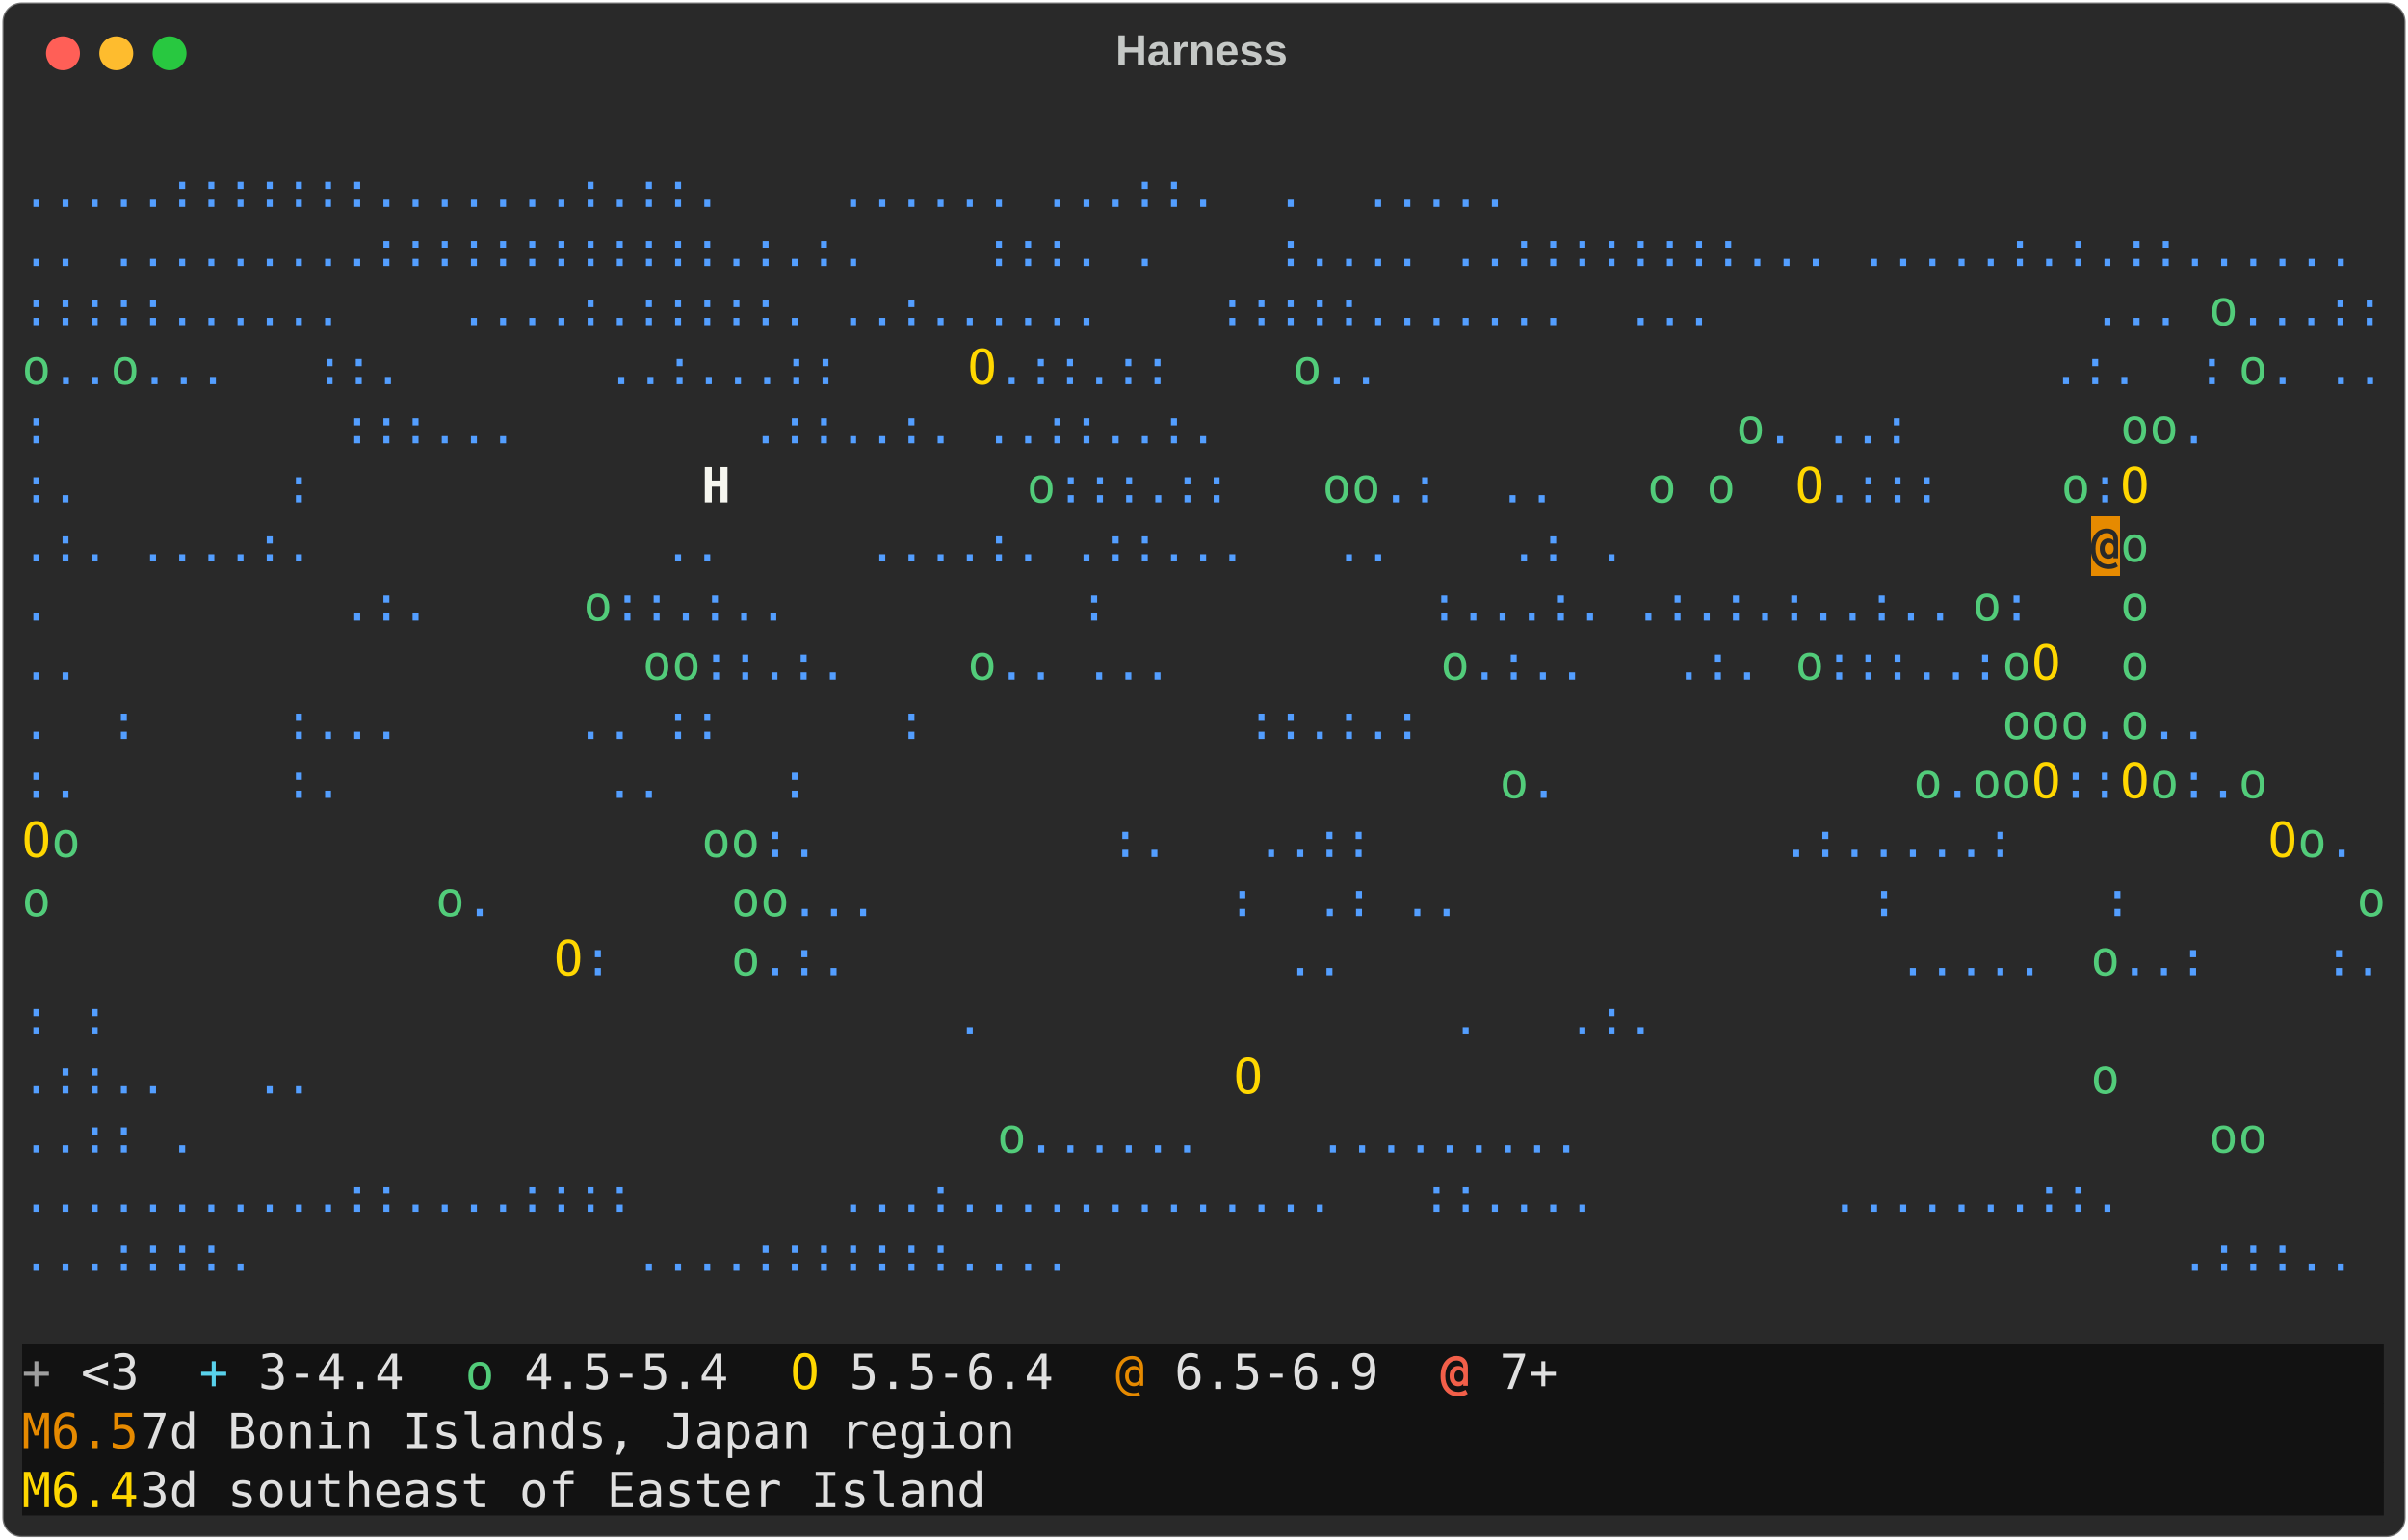
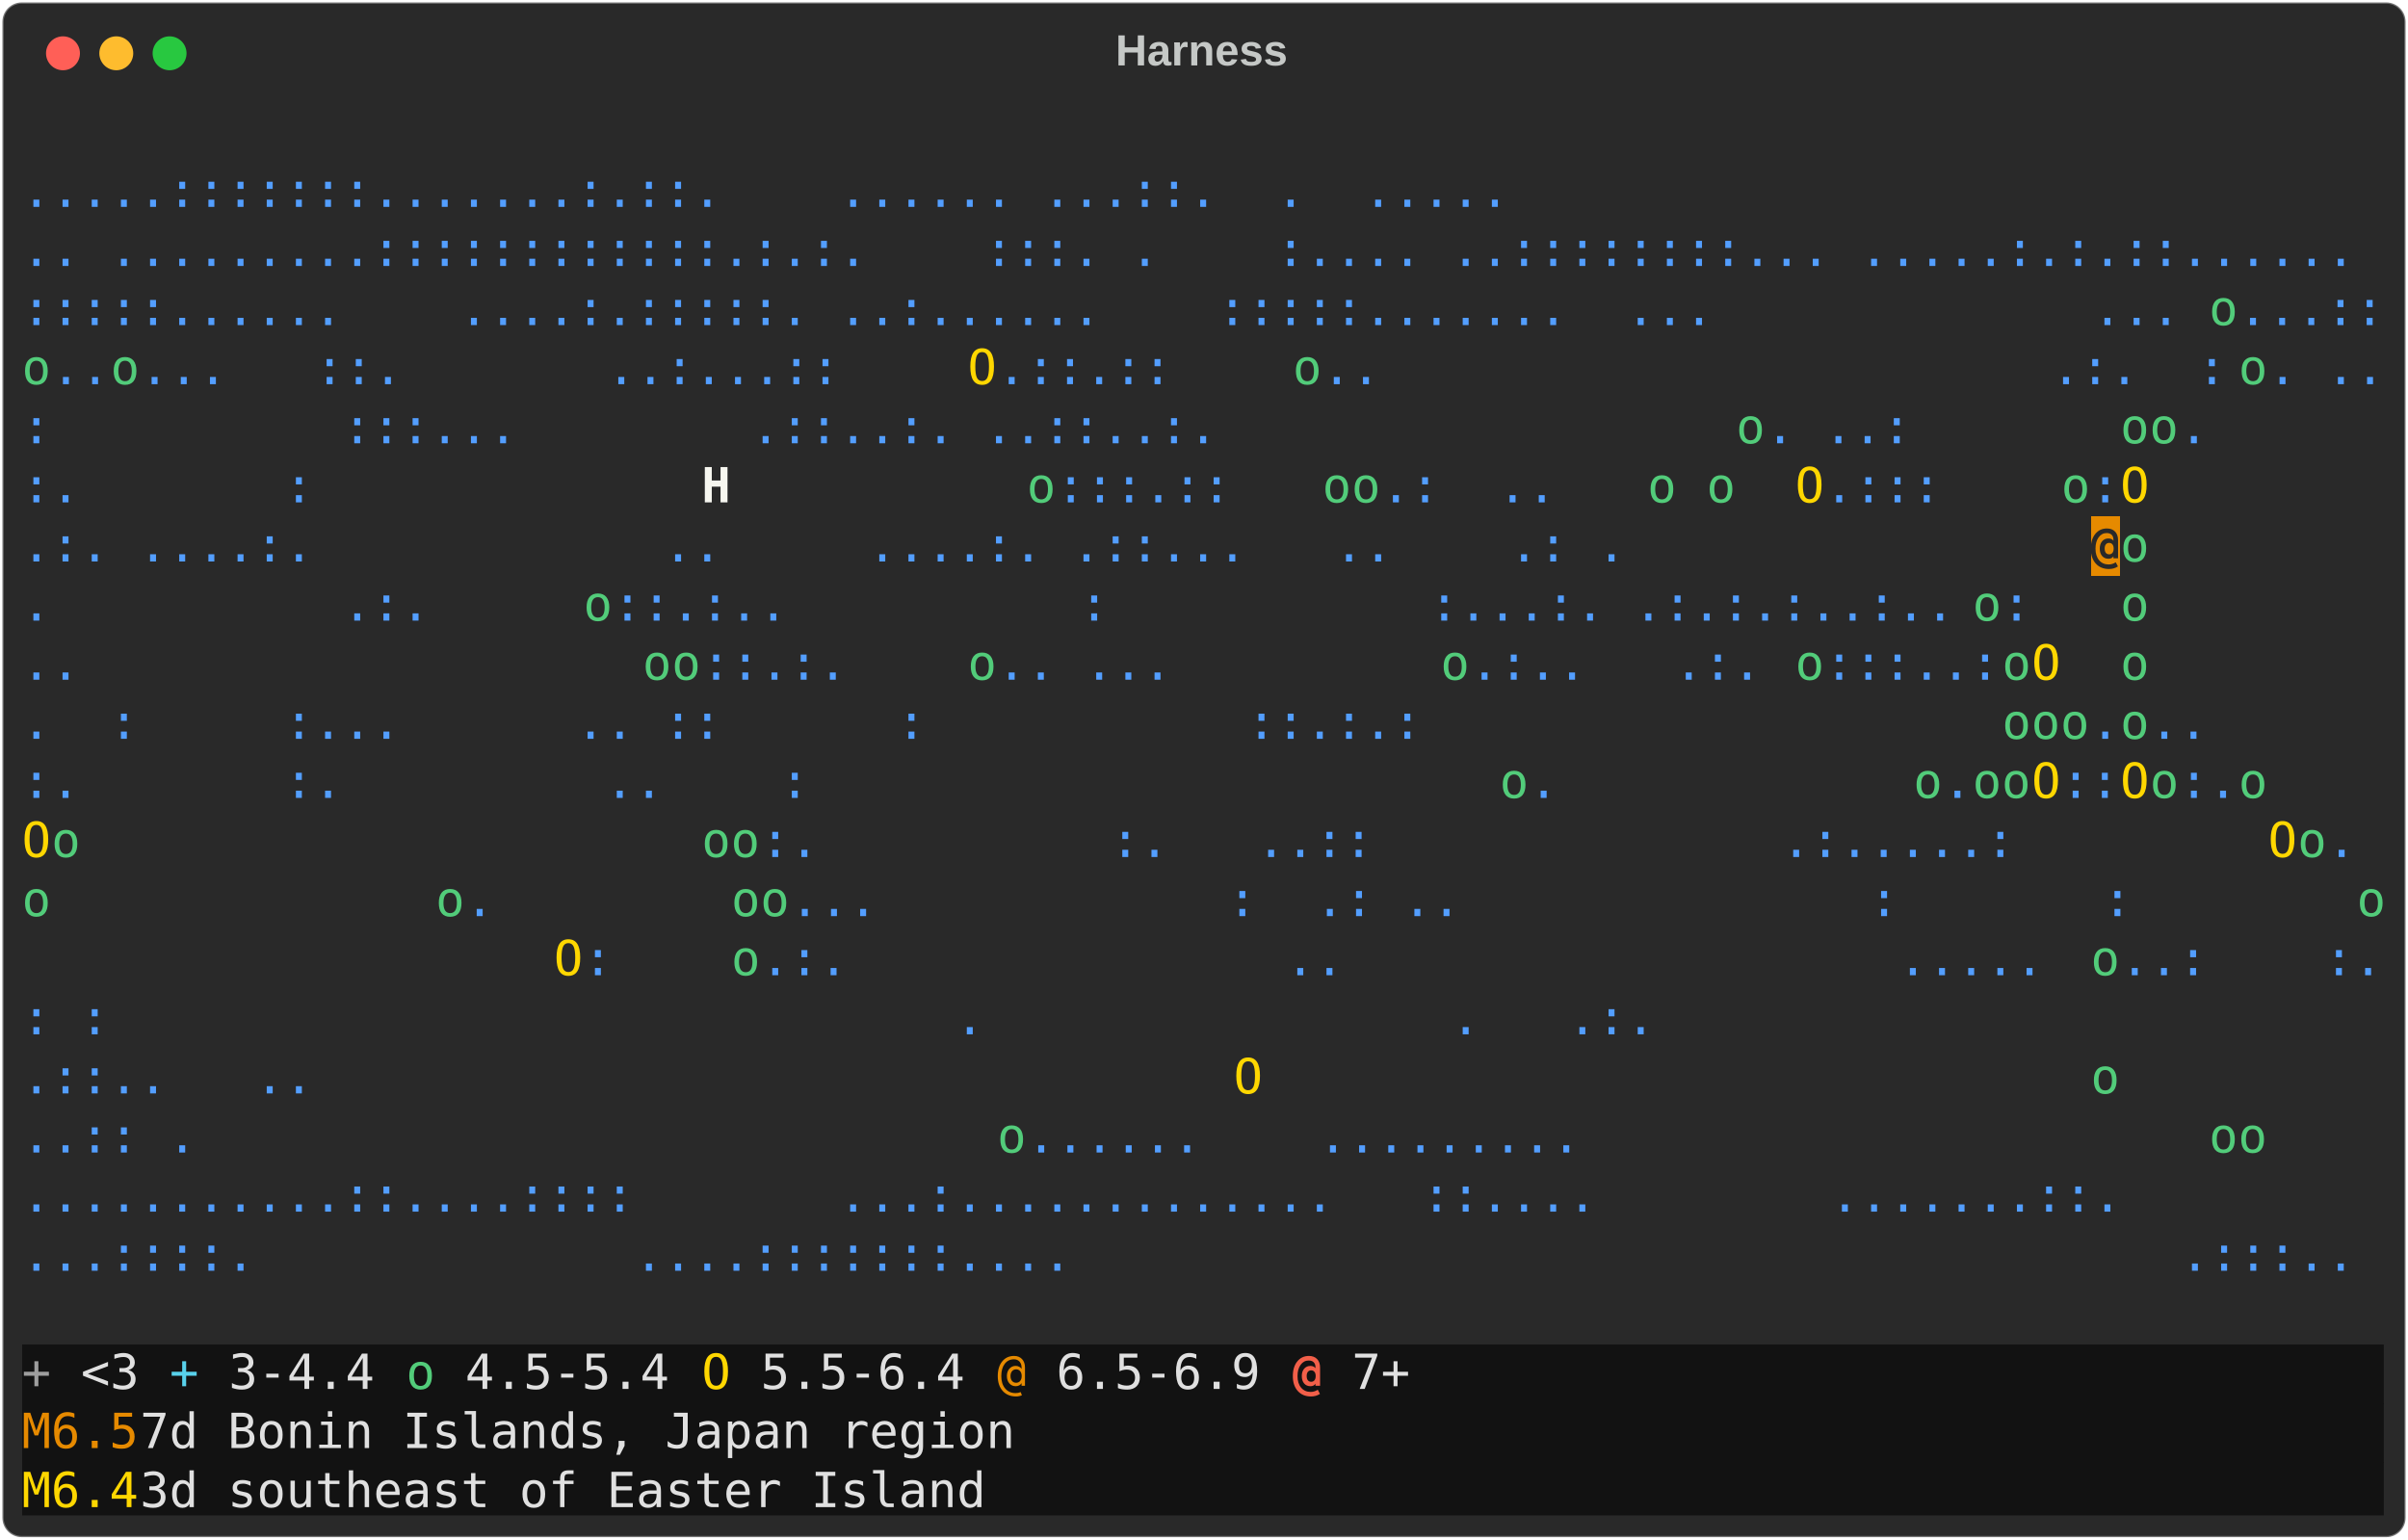
<svg xmlns="http://www.w3.org/2000/svg" class="rich-terminal" viewBox="0 0 994 635.6">
  <style>

    @font-face {
        font-family: "Fira Code";
        src: local("FiraCode-Regular"),
                url("https://cdnjs.cloudflare.com/ajax/libs/firacode/6.2.0/woff2/FiraCode-Regular.woff2") format("woff2"),
                url("https://cdnjs.cloudflare.com/ajax/libs/firacode/6.2.0/woff/FiraCode-Regular.woff") format("woff");
        font-style: normal;
        font-weight: 400;
    }
    @font-face {
        font-family: "Fira Code";
        src: local("FiraCode-Bold"),
                url("https://cdnjs.cloudflare.com/ajax/libs/firacode/6.2.0/woff2/FiraCode-Bold.woff2") format("woff2"),
                url("https://cdnjs.cloudflare.com/ajax/libs/firacode/6.2.0/woff/FiraCode-Bold.woff") format("woff");
        font-style: bold;
        font-weight: 700;
    }

    .terminal-matrix {
        font-family: Fira Code, monospace;
        font-size: 20px;
        line-height: 24.4px;
        font-variant-east-asian: full-width;
    }

    .terminal-title {
        font-size: 18px;
        font-weight: bold;
        font-family: arial;
    }

    .terminal-r1 { fill: #539eff }
.terminal-r2 { fill: #c5c8c6 }
.terminal-r3 { fill: #52cc7a }
.terminal-r4 { fill: #ffd700 }
.terminal-r5 { fill: #f6f6ef;font-weight: bold }
.terminal-r6 { fill: #292929;font-weight: bold }
.terminal-r7 { fill: #9e9e9e }
.terminal-r8 { fill: #e0e0e0 }
.terminal-r9 { fill: #58d1eb }
.terminal-r10 { fill: #e68a00 }
.terminal-r11 { fill: #f25f49;font-weight: bold }
    </style>
  <defs>
    <clipPath id="terminal-clip-terminal">
      <rect x="0" y="0" width="975.0" height="584.6" />
    </clipPath>
    <clipPath id="terminal-line-0">
      <rect x="0" y="1.5" width="976" height="24.65" />
    </clipPath>
    <clipPath id="terminal-line-1">
      <rect x="0" y="25.9" width="976" height="24.65" />
    </clipPath>
    <clipPath id="terminal-line-2">
      <rect x="0" y="50.3" width="976" height="24.65" />
    </clipPath>
    <clipPath id="terminal-line-3">
      <rect x="0" y="74.7" width="976" height="24.65" />
    </clipPath>
    <clipPath id="terminal-line-4">
      <rect x="0" y="99.1" width="976" height="24.65" />
    </clipPath>
    <clipPath id="terminal-line-5">
      <rect x="0" y="123.5" width="976" height="24.65" />
    </clipPath>
    <clipPath id="terminal-line-6">
      <rect x="0" y="147.9" width="976" height="24.65" />
    </clipPath>
    <clipPath id="terminal-line-7">
      <rect x="0" y="172.3" width="976" height="24.65" />
    </clipPath>
    <clipPath id="terminal-line-8">
      <rect x="0" y="196.7" width="976" height="24.65" />
    </clipPath>
    <clipPath id="terminal-line-9">
      <rect x="0" y="221.1" width="976" height="24.65" />
    </clipPath>
    <clipPath id="terminal-line-10">
      <rect x="0" y="245.5" width="976" height="24.65" />
    </clipPath>
    <clipPath id="terminal-line-11">
      <rect x="0" y="269.9" width="976" height="24.65" />
    </clipPath>
    <clipPath id="terminal-line-12">
      <rect x="0" y="294.3" width="976" height="24.65" />
    </clipPath>
    <clipPath id="terminal-line-13">
      <rect x="0" y="318.7" width="976" height="24.65" />
    </clipPath>
    <clipPath id="terminal-line-14">
      <rect x="0" y="343.1" width="976" height="24.65" />
    </clipPath>
    <clipPath id="terminal-line-15">
      <rect x="0" y="367.5" width="976" height="24.65" />
    </clipPath>
    <clipPath id="terminal-line-16">
      <rect x="0" y="391.9" width="976" height="24.65" />
    </clipPath>
    <clipPath id="terminal-line-17">
      <rect x="0" y="416.3" width="976" height="24.65" />
    </clipPath>
    <clipPath id="terminal-line-18">
      <rect x="0" y="440.7" width="976" height="24.65" />
    </clipPath>
    <clipPath id="terminal-line-19">
      <rect x="0" y="465.1" width="976" height="24.65" />
    </clipPath>
    <clipPath id="terminal-line-20">
      <rect x="0" y="489.5" width="976" height="24.65" />
    </clipPath>
    <clipPath id="terminal-line-21">
      <rect x="0" y="513.9" width="976" height="24.65" />
    </clipPath>
    <clipPath id="terminal-line-22">
      <rect x="0" y="538.3" width="976" height="24.65" />
    </clipPath>
  </defs>
  <rect fill="#292929" stroke="rgba(255,255,255,0.35)" stroke-width="1" x="1" y="1" width="992" height="633.6" rx="8" />
  <text class="terminal-title" fill="#c5c8c6" text-anchor="middle" x="496" y="27">Harness</text>
  <g transform="translate(26,22)">
    <circle cx="0" cy="0" r="7" fill="#ff5f57" />
    <circle cx="22" cy="0" r="7" fill="#febc2e" />
    <circle cx="44" cy="0" r="7" fill="#28c840" />
  </g>
  <g transform="translate(9, 41)" clip-path="url(#terminal-clip-terminal)">
    <rect fill="#e68a00" x="854" y="172.3" width="12.2" height="24.65" shape-rendering="crispEdges" />
    <rect fill="#121212" x="0" y="513.9" width="24.4" height="24.65" shape-rendering="crispEdges" />
-     <rect fill="#121212" x="24.4" y="513.9" width="48.8" height="24.65" shape-rendering="crispEdges" />
-     <rect fill="#121212" x="73.2" y="513.9" width="24.4" height="24.65" shape-rendering="crispEdges" />
-     <rect fill="#121212" x="97.6" y="513.9" width="85.4" height="24.65" shape-rendering="crispEdges" />
-     <rect fill="#121212" x="183" y="513.9" width="24.4" height="24.65" shape-rendering="crispEdges" />
-     <rect fill="#121212" x="207.4" y="513.9" width="109.8" height="24.65" shape-rendering="crispEdges" />
-     <rect fill="#121212" x="317.2" y="513.9" width="24.4" height="24.65" shape-rendering="crispEdges" />
-     <rect fill="#121212" x="341.6" y="513.9" width="109.8" height="24.65" shape-rendering="crispEdges" />
-     <rect fill="#121212" x="451.4" y="513.9" width="24.4" height="24.65" shape-rendering="crispEdges" />
-     <rect fill="#121212" x="475.8" y="513.9" width="109.8" height="24.65" shape-rendering="crispEdges" />
-     <rect fill="#121212" x="585.6" y="513.9" width="24.4" height="24.65" shape-rendering="crispEdges" />
-     <rect fill="#121212" x="610" y="513.9" width="366" height="24.65" shape-rendering="crispEdges" />
+     <rect fill="#121212" x="24.4" y="513.9" width="36.6" height="24.65" shape-rendering="crispEdges" />
+     <rect fill="#121212" x="61" y="513.9" width="24.4" height="24.65" shape-rendering="crispEdges" />
+     <rect fill="#121212" x="85.4" y="513.9" width="73.2" height="24.65" shape-rendering="crispEdges" />
+     <rect fill="#121212" x="158.6" y="513.9" width="24.4" height="24.65" shape-rendering="crispEdges" />
+     <rect fill="#121212" x="183" y="513.9" width="97.6" height="24.65" shape-rendering="crispEdges" />
+     <rect fill="#121212" x="280.6" y="513.9" width="24.4" height="24.65" shape-rendering="crispEdges" />
+     <rect fill="#121212" x="305" y="513.9" width="97.6" height="24.65" shape-rendering="crispEdges" />
+     <rect fill="#121212" x="402.6" y="513.9" width="24.4" height="24.65" shape-rendering="crispEdges" />
+     <rect fill="#121212" x="427" y="513.9" width="97.6" height="24.65" shape-rendering="crispEdges" />
+     <rect fill="#121212" x="524.6" y="513.9" width="24.4" height="24.65" shape-rendering="crispEdges" />
+     <rect fill="#121212" x="549" y="513.9" width="427" height="24.65" shape-rendering="crispEdges" />
    <rect fill="#121212" x="0" y="538.3" width="48.8" height="24.65" shape-rendering="crispEdges" />
    <rect fill="#121212" x="48.8" y="538.3" width="927.2" height="24.65" shape-rendering="crispEdges" />
    <rect fill="#121212" x="0" y="562.7" width="48.8" height="24.65" shape-rendering="crispEdges" />
    <rect fill="#121212" x="48.8" y="562.7" width="927.2" height="24.65" shape-rendering="crispEdges" />
    <g class="terminal-matrix">
      <text class="terminal-r2" x="976" y="20" textLength="12.2" clip-path="url(#terminal-line-0)">
</text>
      <text class="terminal-r1" x="0" y="44.4" textLength="976" clip-path="url(#terminal-line-1)">              .....:::::::.......:.::.    ...... ...::.  .  .....               </text>
      <text class="terminal-r2" x="976" y="44.4" textLength="12.2" clip-path="url(#terminal-line-1)">
</text>
      <text class="terminal-r1" x="0" y="68.8" textLength="976" clip-path="url(#terminal-line-2)">.. .........::::::::::::.:.:.    :::. .    :.... ..::::::::... .....:.:.::......</text>
      <text class="terminal-r2" x="976" y="68.8" textLength="12.2" clip-path="url(#terminal-line-2)">
</text>
      <text class="terminal-r1" x="0" y="93.2" textLength="902.8" clip-path="url(#terminal-line-3)">:::::......    ....:.:::::. ..:......    :::::.......  ...             ...</text>
      <text class="terminal-r3" x="902.8" y="93.2" textLength="12.2" clip-path="url(#terminal-line-3)">o</text>
      <text class="terminal-r1" x="915" y="93.2" textLength="61" clip-path="url(#terminal-line-3)">...::</text>
      <text class="terminal-r2" x="976" y="93.2" textLength="12.2" clip-path="url(#terminal-line-3)">
</text>
      <text class="terminal-r3" x="0" y="117.6" textLength="12.2" clip-path="url(#terminal-line-4)">o</text>
      <text class="terminal-r1" x="12.2" y="117.6" textLength="24.4" clip-path="url(#terminal-line-4)">..</text>
      <text class="terminal-r3" x="36.6" y="117.6" textLength="12.2" clip-path="url(#terminal-line-4)">o</text>
      <text class="terminal-r1" x="48.8" y="117.6" textLength="341.6" clip-path="url(#terminal-line-4)">...   ::.       ..:...::    </text>
      <text class="terminal-r4" x="390.4" y="117.6" textLength="12.2" clip-path="url(#terminal-line-4)">O</text>
      <text class="terminal-r1" x="402.6" y="117.6" textLength="122" clip-path="url(#terminal-line-4)">    .::.::</text>
      <text class="terminal-r3" x="524.6" y="117.6" textLength="12.2" clip-path="url(#terminal-line-4)">o</text>
      <text class="terminal-r1" x="536.8" y="117.6" textLength="378.2" clip-path="url(#terminal-line-4)">..                       .:.  :</text>
      <text class="terminal-r3" x="915" y="117.6" textLength="12.2" clip-path="url(#terminal-line-4)">o</text>
      <text class="terminal-r1" x="927.2" y="117.6" textLength="48.8" clip-path="url(#terminal-line-4)">. ..</text>
      <text class="terminal-r2" x="976" y="117.6" textLength="12.2" clip-path="url(#terminal-line-4)">
</text>
      <text class="terminal-r1" x="0" y="142" textLength="707.6" clip-path="url(#terminal-line-5)">            :          :::...        .::..:. ..::..:.     </text>
      <text class="terminal-r3" x="707.6" y="142" textLength="12.2" clip-path="url(#terminal-line-5)">o</text>
      <text class="terminal-r1" x="719.8" y="142" textLength="146.4" clip-path="url(#terminal-line-5)">       . ..:</text>
      <text class="terminal-r3" x="866.2" y="142" textLength="24.4" clip-path="url(#terminal-line-5)">oo</text>
      <text class="terminal-r1" x="890.6" y="142" textLength="85.4" clip-path="url(#terminal-line-5)">.      </text>
      <text class="terminal-r2" x="976" y="142" textLength="12.2" clip-path="url(#terminal-line-5)">
</text>
      <text class="terminal-r1" x="0" y="166.4" textLength="280.6" clip-path="url(#terminal-line-6)">             :.       :</text>
      <text class="terminal-r5" x="280.6" y="166.4" textLength="12.2" clip-path="url(#terminal-line-6)">H</text>
      <text class="terminal-r3" x="414.8" y="166.4" textLength="12.2" clip-path="url(#terminal-line-6)">o</text>
      <text class="terminal-r1" x="427" y="166.4" textLength="109.8" clip-path="url(#terminal-line-6)">   :::.::</text>
      <text class="terminal-r3" x="536.8" y="166.4" textLength="24.4" clip-path="url(#terminal-line-6)">oo</text>
      <text class="terminal-r1" x="561.2" y="166.4" textLength="109.8" clip-path="url(#terminal-line-6)">.:  ..   </text>
      <text class="terminal-r3" x="671" y="166.4" textLength="12.2" clip-path="url(#terminal-line-6)">o</text>
      <text class="terminal-r3" x="695.4" y="166.4" textLength="12.2" clip-path="url(#terminal-line-6)">o</text>
      <text class="terminal-r4" x="732" y="166.4" textLength="12.2" clip-path="url(#terminal-line-6)">O</text>
      <text class="terminal-r1" x="744.2" y="166.4" textLength="97.6" clip-path="url(#terminal-line-6)">    .:::</text>
      <text class="terminal-r3" x="841.8" y="166.4" textLength="12.2" clip-path="url(#terminal-line-6)">o</text>
      <text class="terminal-r1" x="854" y="166.4" textLength="12.2" clip-path="url(#terminal-line-6)">:</text>
      <text class="terminal-r4" x="866.2" y="166.4" textLength="12.2" clip-path="url(#terminal-line-6)">O</text>
      <text class="terminal-r2" x="976" y="166.4" textLength="12.2" clip-path="url(#terminal-line-6)">
</text>
      <text class="terminal-r1" x="0" y="190.8" textLength="854" clip-path="url(#terminal-line-7)">              .:. ....:.            ..     ....:. .::...   ..    .: . </text>
      <text class="terminal-r6" x="854" y="190.8" textLength="12.2" clip-path="url(#terminal-line-7)">@</text>
      <text class="terminal-r3" x="866.2" y="190.8" textLength="12.2" clip-path="url(#terminal-line-7)">o</text>
      <text class="terminal-r2" x="976" y="190.8" textLength="12.2" clip-path="url(#terminal-line-7)">
</text>
      <text class="terminal-r1" x="0" y="215.2" textLength="231.8" clip-path="url(#terminal-line-8)">     .          .:.</text>
      <text class="terminal-r3" x="231.8" y="215.2" textLength="12.2" clip-path="url(#terminal-line-8)">o</text>
      <text class="terminal-r1" x="244" y="215.2" textLength="561.2" clip-path="url(#terminal-line-8)">::.:..          :           :...:. .:.:.:..:..</text>
      <text class="terminal-r3" x="805.2" y="215.2" textLength="12.2" clip-path="url(#terminal-line-8)">o</text>
      <text class="terminal-r1" x="817.4" y="215.2" textLength="48.8" clip-path="url(#terminal-line-8)">:   </text>
      <text class="terminal-r3" x="866.2" y="215.2" textLength="12.2" clip-path="url(#terminal-line-8)">o</text>
      <text class="terminal-r2" x="976" y="215.2" textLength="12.2" clip-path="url(#terminal-line-8)">
</text>
      <text class="terminal-r1" x="0" y="239.6" textLength="256.2" clip-path="url(#terminal-line-9)">                   ..</text>
      <text class="terminal-r3" x="256.2" y="239.6" textLength="24.4" clip-path="url(#terminal-line-9)">oo</text>
      <text class="terminal-r1" x="280.6" y="239.6" textLength="109.8" clip-path="url(#terminal-line-9)">::.:.    </text>
      <text class="terminal-r3" x="390.4" y="239.6" textLength="12.2" clip-path="url(#terminal-line-9)">o</text>
      <text class="terminal-r1" x="402.6" y="239.6" textLength="183" clip-path="url(#terminal-line-9)">   .. ...      </text>
      <text class="terminal-r3" x="585.6" y="239.6" textLength="12.2" clip-path="url(#terminal-line-9)">o</text>
      <text class="terminal-r1" x="597.8" y="239.6" textLength="134.2" clip-path="url(#terminal-line-9)">.:..   .:. </text>
      <text class="terminal-r3" x="732" y="239.6" textLength="12.2" clip-path="url(#terminal-line-9)">o</text>
      <text class="terminal-r1" x="744.2" y="239.6" textLength="73.2" clip-path="url(#terminal-line-9)">:::..:</text>
      <text class="terminal-r3" x="817.4" y="239.6" textLength="12.2" clip-path="url(#terminal-line-9)">o</text>
      <text class="terminal-r4" x="829.6" y="239.6" textLength="12.2" clip-path="url(#terminal-line-9)">O</text>
      <text class="terminal-r3" x="866.2" y="239.6" textLength="12.2" clip-path="url(#terminal-line-9)">o</text>
      <text class="terminal-r2" x="976" y="239.6" textLength="12.2" clip-path="url(#terminal-line-9)">
</text>
      <text class="terminal-r1" x="0" y="264" textLength="817.4" clip-path="url(#terminal-line-10)">                   .  :     :...      .. ::      :           ::.:.:</text>
      <text class="terminal-r3" x="817.4" y="264" textLength="36.6" clip-path="url(#terminal-line-10)">ooo</text>
      <text class="terminal-r1" x="854" y="264" textLength="12.2" clip-path="url(#terminal-line-10)">.</text>
      <text class="terminal-r3" x="866.2" y="264" textLength="12.2" clip-path="url(#terminal-line-10)">o</text>
      <text class="terminal-r1" x="878.4" y="264" textLength="97.6" clip-path="url(#terminal-line-10)">..      </text>
      <text class="terminal-r2" x="976" y="264" textLength="12.2" clip-path="url(#terminal-line-10)">
</text>
      <text class="terminal-r1" x="0" y="288.4" textLength="610" clip-path="url(#terminal-line-11)">                      :.       :.         ..    : </text>
      <text class="terminal-r3" x="610" y="288.4" textLength="12.2" clip-path="url(#terminal-line-11)">o</text>
      <text class="terminal-r1" x="622.2" y="288.4" textLength="158.6" clip-path="url(#terminal-line-11)">            .</text>
      <text class="terminal-r3" x="780.8" y="288.4" textLength="12.2" clip-path="url(#terminal-line-11)">o</text>
      <text class="terminal-r1" x="793" y="288.4" textLength="12.2" clip-path="url(#terminal-line-11)">.</text>
      <text class="terminal-r3" x="805.2" y="288.4" textLength="24.4" clip-path="url(#terminal-line-11)">oo</text>
      <text class="terminal-r4" x="829.6" y="288.4" textLength="12.2" clip-path="url(#terminal-line-11)">O</text>
      <text class="terminal-r1" x="841.8" y="288.4" textLength="24.4" clip-path="url(#terminal-line-11)">::</text>
      <text class="terminal-r4" x="866.2" y="288.4" textLength="12.2" clip-path="url(#terminal-line-11)">O</text>
      <text class="terminal-r3" x="878.4" y="288.4" textLength="12.2" clip-path="url(#terminal-line-11)">o</text>
      <text class="terminal-r1" x="890.6" y="288.4" textLength="24.4" clip-path="url(#terminal-line-11)">:.</text>
      <text class="terminal-r3" x="915" y="288.4" textLength="12.2" clip-path="url(#terminal-line-11)">o</text>
      <text class="terminal-r2" x="976" y="288.4" textLength="12.2" clip-path="url(#terminal-line-11)">
</text>
      <text class="terminal-r4" x="0" y="312.8" textLength="12.2" clip-path="url(#terminal-line-12)">O</text>
      <text class="terminal-r3" x="12.2" y="312.8" textLength="12.2" clip-path="url(#terminal-line-12)">o</text>
      <text class="terminal-r3" x="280.6" y="312.8" textLength="24.4" clip-path="url(#terminal-line-12)">oo</text>
      <text class="terminal-r1" x="305" y="312.8" textLength="622.2" clip-path="url(#terminal-line-12)">     :.          :.   ..::              .:.....:   </text>
      <text class="terminal-r4" x="927.2" y="312.8" textLength="12.2" clip-path="url(#terminal-line-12)">O</text>
      <text class="terminal-r3" x="939.4" y="312.8" textLength="12.2" clip-path="url(#terminal-line-12)">o</text>
      <text class="terminal-r1" x="951.6" y="312.8" textLength="24.4" clip-path="url(#terminal-line-12)"> .</text>
      <text class="terminal-r2" x="976" y="312.8" textLength="12.2" clip-path="url(#terminal-line-12)">
</text>
      <text class="terminal-r3" x="0" y="337.2" textLength="12.2" clip-path="url(#terminal-line-13)">o</text>
      <text class="terminal-r3" x="170.8" y="337.2" textLength="12.2" clip-path="url(#terminal-line-13)">o</text>
      <text class="terminal-r1" x="183" y="337.2" textLength="109.8" clip-path="url(#terminal-line-13)">        .</text>
      <text class="terminal-r3" x="292.8" y="337.2" textLength="24.4" clip-path="url(#terminal-line-13)">oo</text>
      <text class="terminal-r1" x="317.2" y="337.2" textLength="646.6" clip-path="url(#terminal-line-13)">  ...            :  .: ..              :       :     </text>
      <text class="terminal-r3" x="963.8" y="337.2" textLength="12.2" clip-path="url(#terminal-line-13)">o</text>
      <text class="terminal-r2" x="976" y="337.2" textLength="12.2" clip-path="url(#terminal-line-13)">
</text>
      <text class="terminal-r4" x="219.6" y="361.6" textLength="12.2" clip-path="url(#terminal-line-14)">O</text>
      <text class="terminal-r1" x="231.8" y="361.6" textLength="61" clip-path="url(#terminal-line-14)">    :</text>
      <text class="terminal-r3" x="292.8" y="361.6" textLength="12.2" clip-path="url(#terminal-line-14)">o</text>
      <text class="terminal-r1" x="305" y="361.6" textLength="549" clip-path="url(#terminal-line-14)"> .:.               ..                   .....</text>
      <text class="terminal-r3" x="854" y="361.6" textLength="12.2" clip-path="url(#terminal-line-14)">o</text>
      <text class="terminal-r1" x="866.2" y="361.6" textLength="109.8" clip-path="url(#terminal-line-14)">..:    :.</text>
      <text class="terminal-r2" x="976" y="361.6" textLength="12.2" clip-path="url(#terminal-line-14)">
</text>
      <text class="terminal-r1" x="0" y="386" textLength="976" clip-path="url(#terminal-line-15)">                       : :                             .                .   .:. </text>
      <text class="terminal-r2" x="976" y="386" textLength="12.2" clip-path="url(#terminal-line-15)">
</text>
      <text class="terminal-r1" x="0" y="410.4" textLength="500.2" clip-path="url(#terminal-line-16)">                       .::..   ..        </text>
      <text class="terminal-r4" x="500.2" y="410.4" textLength="12.2" clip-path="url(#terminal-line-16)">O</text>
      <text class="terminal-r3" x="854" y="410.4" textLength="12.2" clip-path="url(#terminal-line-16)">o</text>
      <text class="terminal-r2" x="976" y="410.4" textLength="12.2" clip-path="url(#terminal-line-16)">
</text>
      <text class="terminal-r1" x="0" y="434.8" textLength="402.6" clip-path="url(#terminal-line-17)">                        ..:: .   </text>
      <text class="terminal-r3" x="402.6" y="434.8" textLength="12.2" clip-path="url(#terminal-line-17)">o</text>
      <text class="terminal-r1" x="414.8" y="434.8" textLength="488" clip-path="url(#terminal-line-17)">                ......    .........     </text>
      <text class="terminal-r3" x="902.8" y="434.8" textLength="24.4" clip-path="url(#terminal-line-17)">oo</text>
      <text class="terminal-r2" x="976" y="434.8" textLength="12.2" clip-path="url(#terminal-line-17)">
</text>
      <text class="terminal-r1" x="0" y="459.2" textLength="976" clip-path="url(#terminal-line-18)">      ...........::....::::       ...:.............   ::....        .......::.  </text>
      <text class="terminal-r2" x="976" y="459.2" textLength="12.2" clip-path="url(#terminal-line-18)">
</text>
      <text class="terminal-r1" x="0" y="483.6" textLength="976" clip-path="url(#terminal-line-19)">...::::.             ....:::::::....                                      .:::..</text>
      <text class="terminal-r2" x="976" y="483.6" textLength="12.2" clip-path="url(#terminal-line-19)">
</text>
      <text class="terminal-r2" x="976" y="508" textLength="12.2" clip-path="url(#terminal-line-20)">
</text>
      <text class="terminal-r7" x="0" y="532.4" textLength="24.4" clip-path="url(#terminal-line-21)">+ </text>
-       <text class="terminal-r8" x="24.4" y="532.4" textLength="48.8" clip-path="url(#terminal-line-21)">&lt;3  </text>
-       <text class="terminal-r9" x="73.2" y="532.4" textLength="24.4" clip-path="url(#terminal-line-21)">+ </text>
-       <text class="terminal-r8" x="97.6" y="532.4" textLength="85.4" clip-path="url(#terminal-line-21)">3-4.4  </text>
-       <text class="terminal-r3" x="183" y="532.4" textLength="24.4" clip-path="url(#terminal-line-21)">o </text>
-       <text class="terminal-r8" x="207.4" y="532.4" textLength="109.8" clip-path="url(#terminal-line-21)">4.5-5.4  </text>
-       <text class="terminal-r4" x="317.2" y="532.4" textLength="24.4" clip-path="url(#terminal-line-21)">O </text>
-       <text class="terminal-r8" x="341.6" y="532.4" textLength="109.8" clip-path="url(#terminal-line-21)">5.5-6.4  </text>
-       <text class="terminal-r10" x="451.4" y="532.4" textLength="24.4" clip-path="url(#terminal-line-21)">@ </text>
-       <text class="terminal-r8" x="475.8" y="532.4" textLength="109.8" clip-path="url(#terminal-line-21)">6.5-6.9  </text>
-       <text class="terminal-r11" x="585.6" y="532.4" textLength="24.4" clip-path="url(#terminal-line-21)">@ </text>
-       <text class="terminal-r8" x="610" y="532.4" textLength="366" clip-path="url(#terminal-line-21)">7+                            </text>
+       <text class="terminal-r8" x="24.4" y="532.4" textLength="36.6" clip-path="url(#terminal-line-21)">&lt;3 </text>
+       <text class="terminal-r9" x="61" y="532.4" textLength="24.4" clip-path="url(#terminal-line-21)">+ </text>
+       <text class="terminal-r8" x="85.4" y="532.4" textLength="73.2" clip-path="url(#terminal-line-21)">3-4.4 </text>
+       <text class="terminal-r3" x="158.6" y="532.4" textLength="24.4" clip-path="url(#terminal-line-21)">o </text>
+       <text class="terminal-r8" x="183" y="532.4" textLength="97.6" clip-path="url(#terminal-line-21)">4.5-5.4 </text>
+       <text class="terminal-r4" x="280.6" y="532.4" textLength="24.4" clip-path="url(#terminal-line-21)">O </text>
+       <text class="terminal-r8" x="305" y="532.4" textLength="97.6" clip-path="url(#terminal-line-21)">5.5-6.4 </text>
+       <text class="terminal-r10" x="402.6" y="532.4" textLength="24.4" clip-path="url(#terminal-line-21)">@ </text>
+       <text class="terminal-r8" x="427" y="532.4" textLength="97.6" clip-path="url(#terminal-line-21)">6.5-6.9 </text>
+       <text class="terminal-r11" x="524.6" y="532.4" textLength="24.4" clip-path="url(#terminal-line-21)">@ </text>
+       <text class="terminal-r8" x="549" y="532.4" textLength="427" clip-path="url(#terminal-line-21)">7+                                 </text>
      <text class="terminal-r2" x="976" y="532.4" textLength="12.2" clip-path="url(#terminal-line-21)">
</text>
      <text class="terminal-r10" x="0" y="556.8" textLength="48.8" clip-path="url(#terminal-line-22)">M6.5</text>
      <text class="terminal-r8" x="48.8" y="556.8" textLength="927.2" clip-path="url(#terminal-line-22)"> 7d Bonin Islands, Japan region                                             </text>
      <text class="terminal-r2" x="976" y="556.8" textLength="12.2" clip-path="url(#terminal-line-22)">
</text>
      <text class="terminal-r4" x="0" y="581.2" textLength="48.8" clip-path="url(#terminal-line-23)">M6.4</text>
      <text class="terminal-r8" x="48.8" y="581.2" textLength="927.2" clip-path="url(#terminal-line-23)"> 3d southeast of Easter Island                                              </text>
    </g>
  </g>
</svg>
